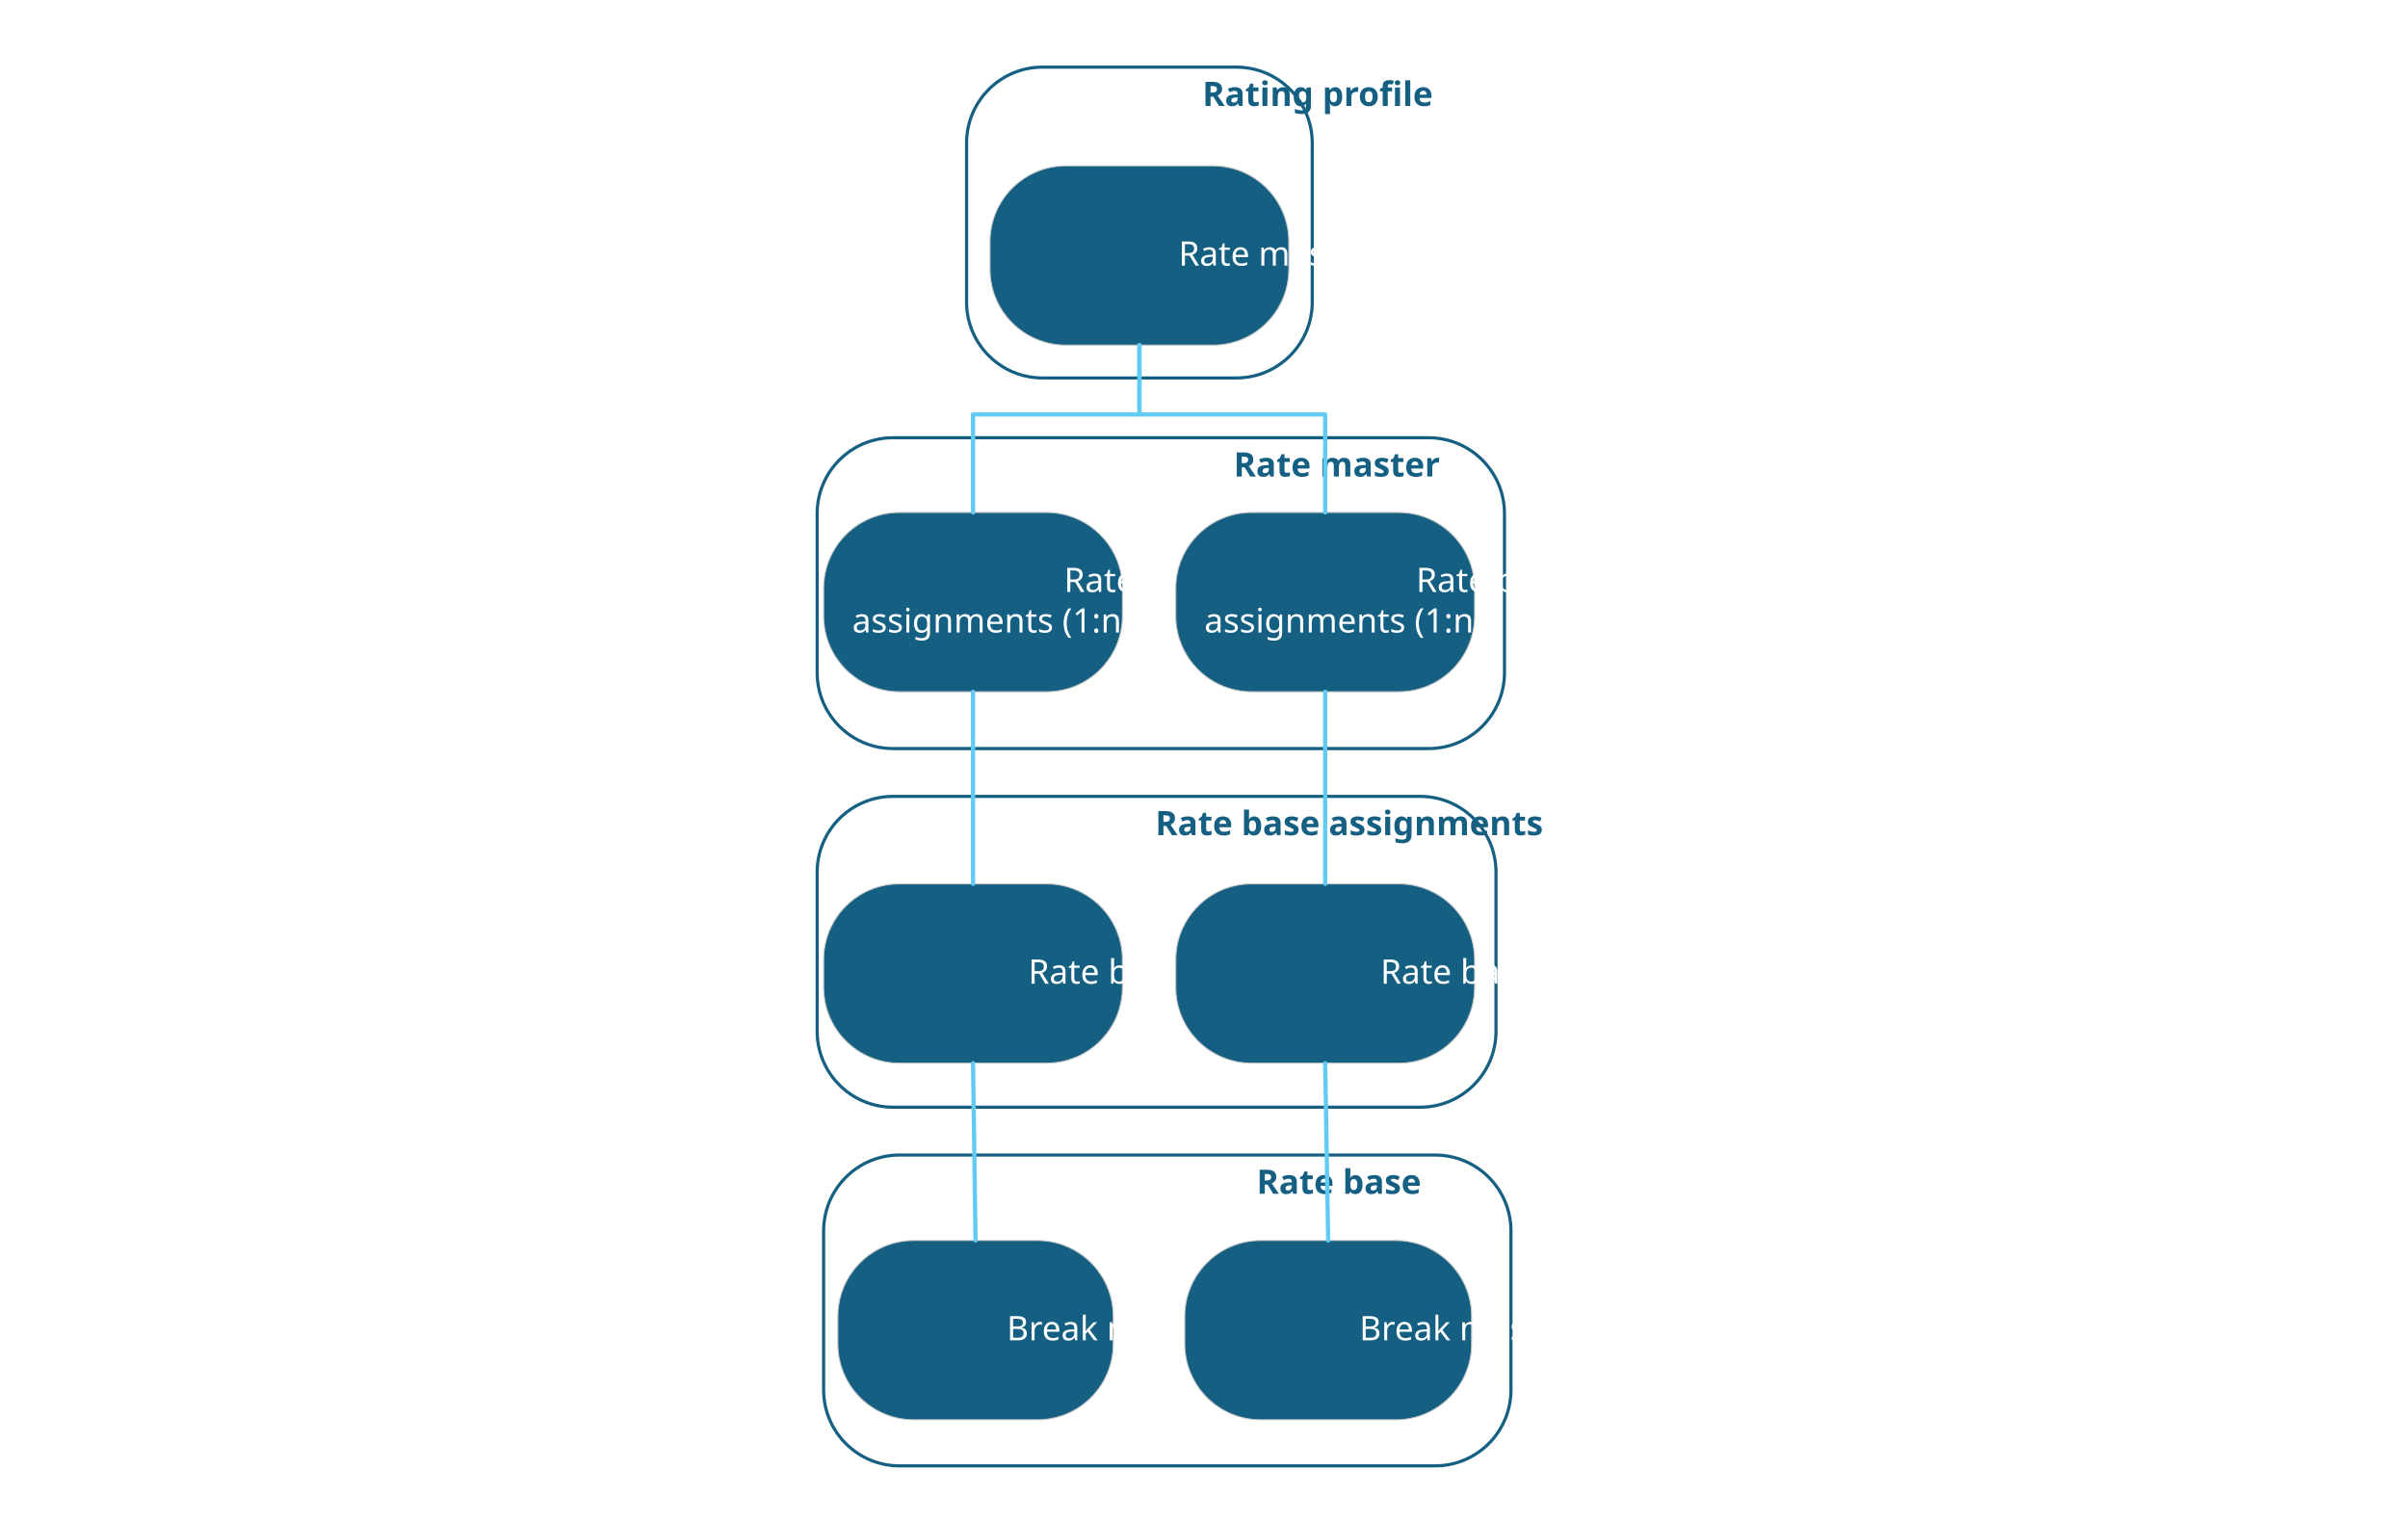
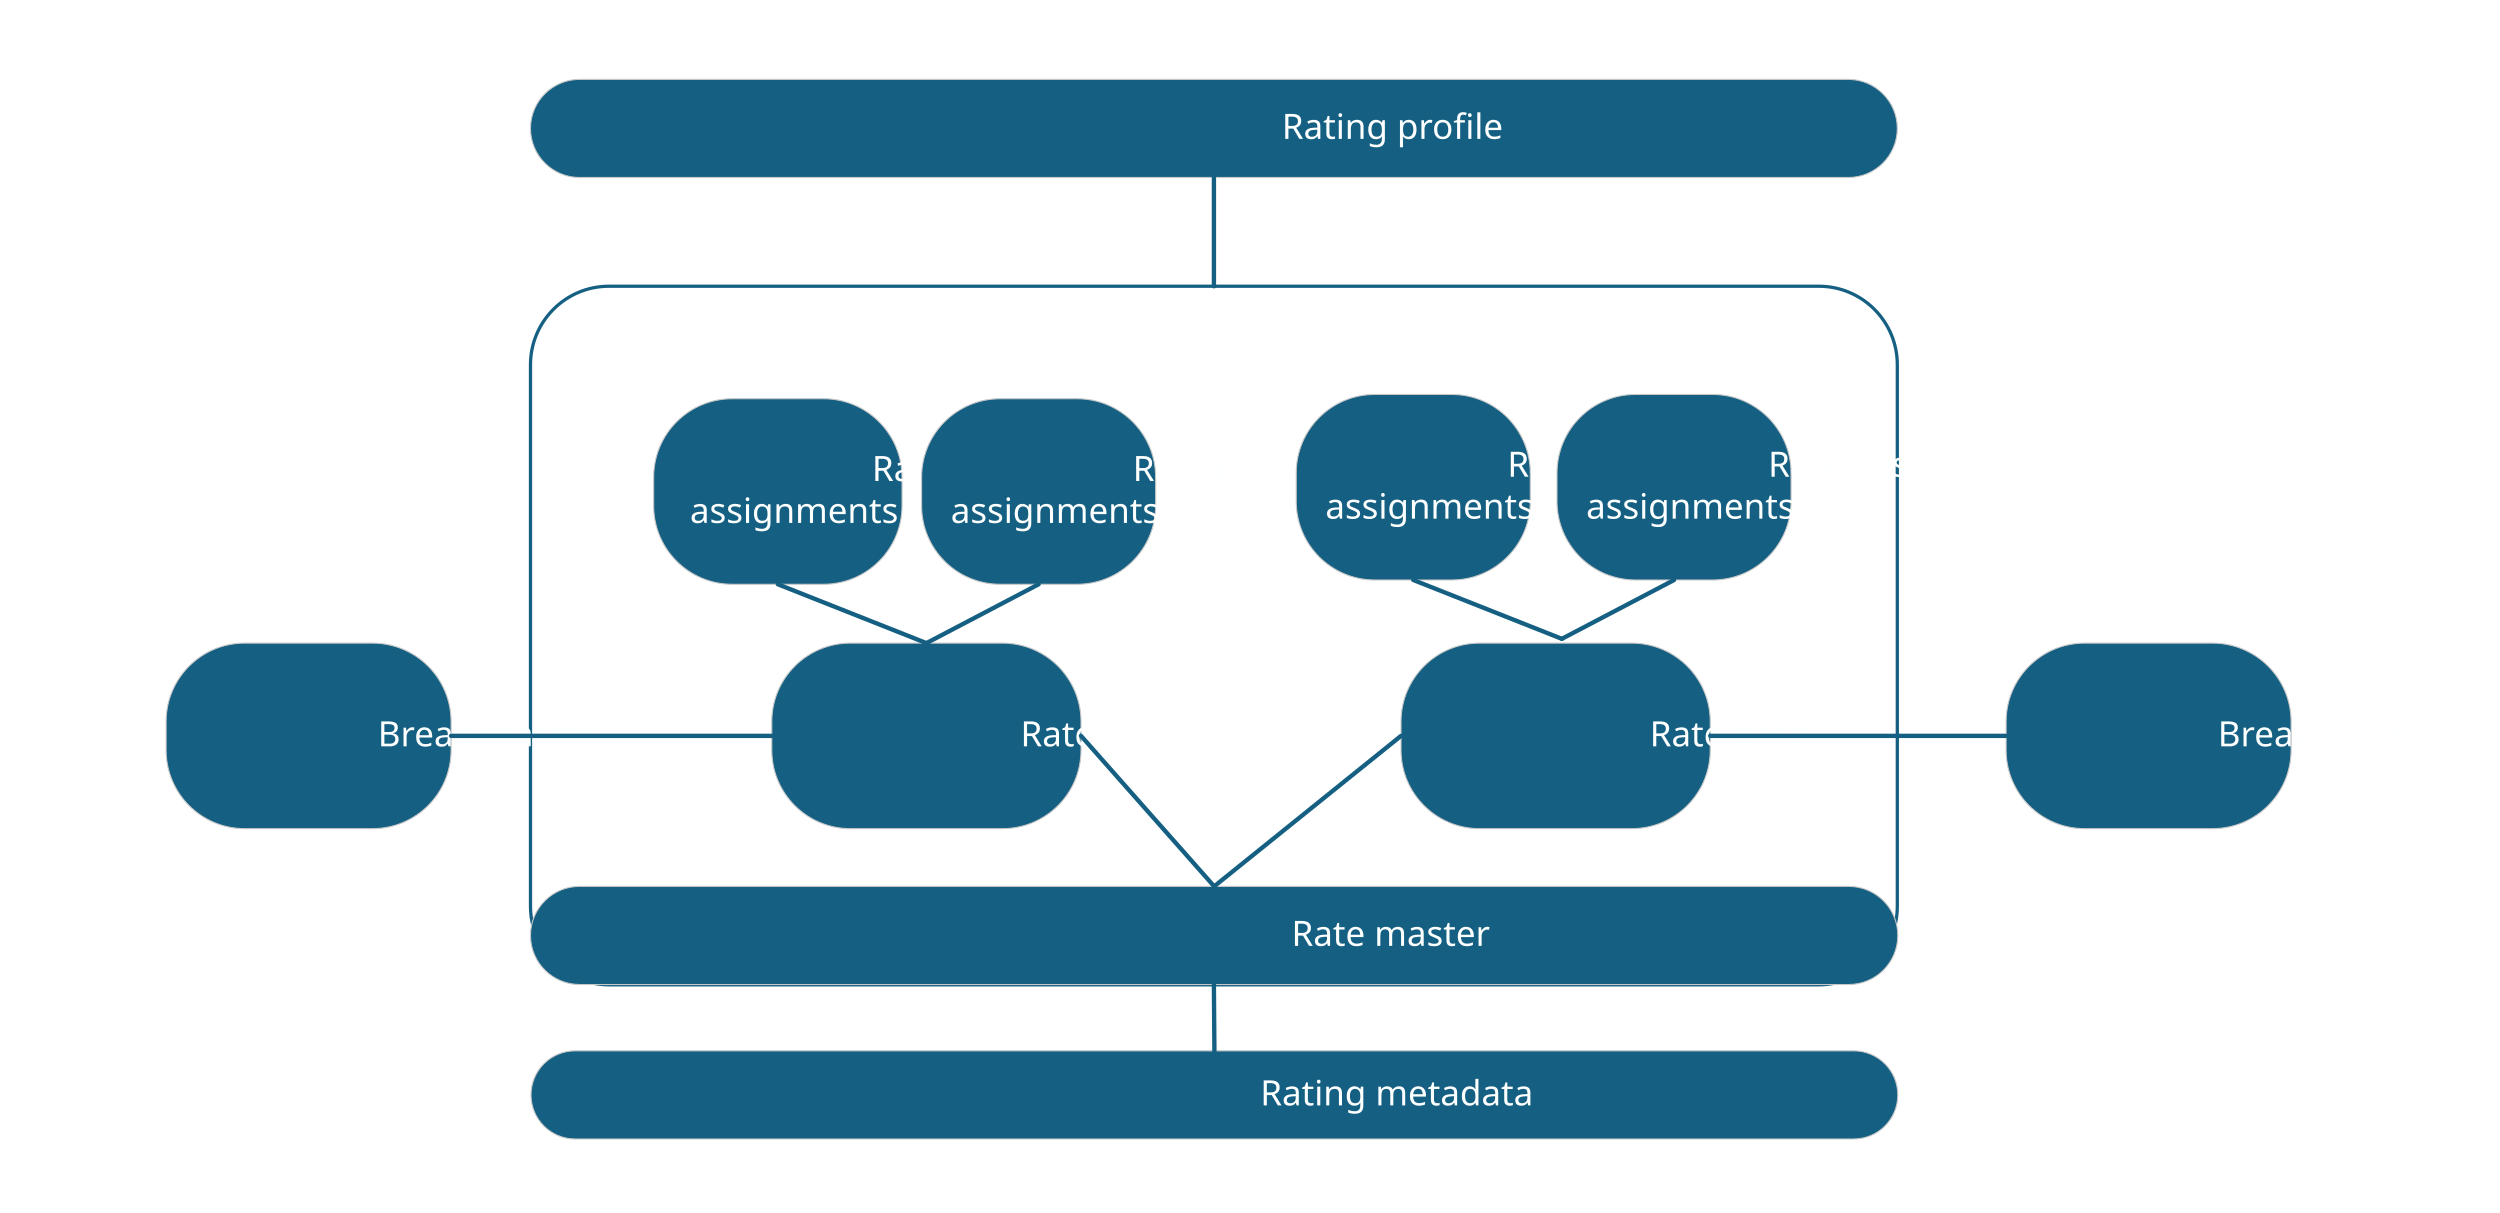
- <svg xmlns="http://www.w3.org/2000/svg" xmlns:ns1="http://schemas.microsoft.com/visio/2003/SVGExtensions/" width="7.931in" height="5.014in" viewBox="0 0 571.024 361.008" xml:space="preserve" color-interpolation-filters="sRGB" class="st7" version="1.1" id="svg18">
-   <defs id="defs18" />
+ <svg xmlns="http://www.w3.org/2000/svg" xmlns:ns1="http://schemas.microsoft.com/visio/2003/SVGExtensions/" width="7.957in" height="3.858in" viewBox="0 0 572.912 277.744" xml:space="preserve" color-interpolation-filters="sRGB" class="st6" version="1.1" id="svg23">
+   <defs id="defs23" />
  <ns1:documentProperties ns1:langID="1033" ns1:metric="true" ns1:viewMarkup="false">
    <ns1:userDefs>
      <ns1:ud ns1:nameU="msvNoAutoConnect" ns1:val="VT0(1):26" />
    </ns1:userDefs>
  </ns1:documentProperties>
  <style type="text/css" id="style1">
	
- 		.st1 {fill:#ffffff;stroke:#156082;stroke-width:0.75}
- 		.st2 {fill:#156082;font-family:Calibri;font-size:0.667em;font-weight:bold}
- 		.st3 {fill:#156082;stroke:#c8c8c8;stroke-width:0.25}
- 		.st4 {fill:#feffff;font-family:Calibri;font-size:0.667em}
- 		.st5 {font-size:1em}
- 		.st6 {stroke:#61cbf4;stroke-linecap:round;stroke-linejoin:round;stroke-width:1}
- 		.st7 {fill:none;fill-rule:evenodd;font-size:12px;overflow:visible;stroke-linecap:square;stroke-miterlimit:3}
+ 		.st1 {fill:#156082;stroke:#c8c8c8;stroke-width:0.25}
+ 		.st2 {fill:#feffff;font-family:Calibri;font-size:0.667em}
+ 		.st3 {fill:#ffffff;stroke:#156082;stroke-width:0.75}
+ 		.st4 {font-size:1em}
+ 		.st5 {stroke:#156082;stroke-linecap:round;stroke-linejoin:round;stroke-width:1}
+ 		.st6 {fill:none;fill-rule:evenodd;font-size:12px;overflow:visible;stroke-linecap:square;stroke-miterlimit:3}
	
	</style>
-   <rect style="fill:#ffffff;stroke:#000000;stroke-width:0.884;stroke-opacity:1" id="rect18" width="577.89" height="408.126" x="-2.772" y="-18.709" />
-   <g ns1:mID="0" ns1:index="1" ns1:groupContext="foregroundPage" id="g18" transform="translate(110.8662,-103.937)">
+   <rect style="fill:#ffffff;stroke:#000000;stroke-width:0.75" id="rect23" width="578.574" height="684.622" x="-2.886" y="-145.004" />
+   <g ns1:mID="0" ns1:index="1" ns1:groupContext="foregroundPage" id="g23" transform="translate(-11.54262,-158.711)">
    <ns1:pageProperties ns1:drawingScale="0.0393701" ns1:pageScale="0.0393701" ns1:drawingUnits="24" ns1:shadowOffsetX="8.50394" ns1:shadowOffsetY="-8.50394" />
    <ns1:layer ns1:name="Connector" ns1:index="0" />
    <ns1:layer ns1:name="Flowchart" ns1:index="1" />
-     <g id="shape2-1" ns1:mID="2" ns1:groupContext="shape" ns1:layerMember="1" transform="translate(118.343,-648.334)">
-       <ns1:custProps>
-         <ns1:cp ns1:nameU="Cost" ns1:lbl="Cost" ns1:type="7" ns1:format="@" ns1:langID="1033" />
-         <ns1:cp ns1:nameU="Duration" ns1:lbl="Duration" ns1:type="2" ns1:langID="1033" />
-         <ns1:cp ns1:nameU="Resources" ns1:lbl="Resources" ns1:langID="1033" />
-       </ns1:custProps>
-       <ns1:userDefs>
-         <ns1:ud ns1:nameU="scaling" ns1:val="VT0(1):26" />
-         <ns1:ud ns1:nameU="visVersion" ns1:val="VT0(15):26" />
-       </ns1:userDefs>
-       <ns1:textBlock ns1:margins="rect(2,2,2,2)" ns1:tabSpace="42.5197" ns1:verticalAlign="0" />
-       <ns1:textRect cx="40.986" cy="805.039" width="81.98" height="73.701" />
-       <rect x="0" y="768.189" width="81.972" height="73.701" rx="18" ry="18" class="st1" id="rect2" />
-       <text x="18.48" y="777.39" class="st2" ns1:langID="1033" id="text2">
+     <g id="shape20-1" ns1:mID="20" ns1:groupContext="shape" ns1:layerMember="1" transform="translate(133.228,-422.181)">
+       <ns1:custProps>
+         <ns1:cp ns1:nameU="Cost" ns1:lbl="Cost" ns1:type="7" ns1:format="@" ns1:langID="1033" />
+         <ns1:cp ns1:nameU="Duration" ns1:lbl="Duration" ns1:type="2" ns1:langID="1033" />
+         <ns1:cp ns1:nameU="Resources" ns1:lbl="Resources" ns1:langID="1033" />
+       </ns1:custProps>
+       <ns1:userDefs>
+         <ns1:ud ns1:nameU="scaling" ns1:val="VT0(1):26" />
+         <ns1:ud ns1:nameU="visVersion" ns1:val="VT0(15):26" />
+       </ns1:userDefs>
+       <ns1:textBlock ns1:margins="rect(2,2,2,2)" ns1:tabSpace="42.5197" />
+       <ns1:textRect cx="156.614" cy="831.788" width="313.23" height="20.204" />
+       <rect x="0" y="821.685" width="313.228" height="20.204" rx="10.102" ry="10.102" class="st1" id="rect2" />
+       <text x="129.67" y="834.19" class="st2" ns1:langID="1033" id="text2">
+         <ns1:paragraph ns1:horizAlign="1" />
+         <ns1:tabList />Rating metadata</text>
+     </g>
+     <g id="shape21-4" ns1:mID="21" ns1:groupContext="shape" ns1:layerMember="1" transform="translate(133.112,-457.512)">
+       <ns1:custProps>
+         <ns1:cp ns1:nameU="Cost" ns1:lbl="Cost" ns1:type="7" ns1:format="@" ns1:langID="1033" />
+         <ns1:cp ns1:nameU="Duration" ns1:lbl="Duration" ns1:type="2" ns1:langID="1033" />
+         <ns1:cp ns1:nameU="Resources" ns1:lbl="Resources" ns1:langID="1033" />
+       </ns1:custProps>
+       <ns1:userDefs>
+         <ns1:ud ns1:nameU="scaling" ns1:val="VT0(1):26" />
+         <ns1:ud ns1:nameU="visVersion" ns1:val="VT0(15):26" />
+       </ns1:userDefs>
+       <rect x="0" y="681.799" width="313.228" height="160.09" rx="18" ry="18" class="st3" id="rect3" />
+     </g>
+     <g id="shape22-6" ns1:mID="22" ns1:groupContext="shape" ns1:layerMember="1" transform="translate(188.409,-493.299)">
+       <ns1:custProps>
+         <ns1:cp ns1:nameU="Cost" ns1:lbl="Cost" ns1:type="7" ns1:format="@" ns1:langID="1033" />
+         <ns1:cp ns1:nameU="Duration" ns1:lbl="Duration" ns1:type="2" ns1:langID="1033" />
+         <ns1:cp ns1:nameU="Resources" ns1:lbl="Resources" ns1:langID="1033" />
+       </ns1:custProps>
+       <ns1:userDefs>
+         <ns1:ud ns1:nameU="scaling" ns1:val="VT0(1):26" />
+         <ns1:ud ns1:nameU="visVersion" ns1:val="VT0(15):26" />
+       </ns1:userDefs>
+       <ns1:textBlock ns1:margins="rect(2,2,2,2)" ns1:tabSpace="42.5197" />
+       <ns1:textRect cx="35.433" cy="820.63" width="70.87" height="42.52" />
+       <rect x="0" y="799.37" width="70.866" height="42.52" rx="18" ry="18" class="st1" id="rect4" />
+       <text x="19.54" y="823.03" class="st2" ns1:langID="1033" id="text4">
+         <ns1:paragraph ns1:horizAlign="1" />
+         <ns1:tabList />Rate base</text>
+     </g>
+     <g id="shape23-9" ns1:mID="23" ns1:groupContext="shape" ns1:layerMember="1" transform="translate(332.606,-493.299)">
+       <ns1:custProps>
+         <ns1:cp ns1:nameU="Cost" ns1:lbl="Cost" ns1:type="7" ns1:format="@" ns1:langID="1033" />
+         <ns1:cp ns1:nameU="Duration" ns1:lbl="Duration" ns1:type="2" ns1:langID="1033" />
+         <ns1:cp ns1:nameU="Resources" ns1:lbl="Resources" ns1:langID="1033" />
+       </ns1:custProps>
+       <ns1:userDefs>
+         <ns1:ud ns1:nameU="scaling" ns1:val="VT0(1):26" />
+         <ns1:ud ns1:nameU="visVersion" ns1:val="VT0(15):26" />
+       </ns1:userDefs>
+       <ns1:textBlock ns1:margins="rect(2,2,2,2)" ns1:tabSpace="42.5197" />
+       <ns1:textRect cx="35.433" cy="820.63" width="70.87" height="42.52" />
+       <rect x="0" y="799.37" width="70.866" height="42.52" rx="18" ry="18" class="st1" id="rect5" />
+       <text x="19.54" y="823.03" class="st2" ns1:langID="1033" id="text5">
+         <ns1:paragraph ns1:horizAlign="1" />
+         <ns1:tabList />Rate base</text>
+     </g>
+     <g id="shape24-12" ns1:mID="24" ns1:groupContext="shape" ns1:layerMember="1" transform="translate(161.335,-549.302)">
+       <ns1:custProps>
+         <ns1:cp ns1:nameU="Cost" ns1:lbl="Cost" ns1:type="7" ns1:format="@" ns1:langID="1033" />
+         <ns1:cp ns1:nameU="Duration" ns1:lbl="Duration" ns1:type="2" ns1:langID="1033" />
+         <ns1:cp ns1:nameU="Resources" ns1:lbl="Resources" ns1:langID="1033" />
+       </ns1:custProps>
+       <ns1:userDefs>
+         <ns1:ud ns1:nameU="scaling" ns1:val="VT0(1):26" />
+         <ns1:ud ns1:nameU="visVersion" ns1:val="VT0(15):26" />
+       </ns1:userDefs>
+       <ns1:textBlock ns1:margins="rect(2,2,2,2)" ns1:tabSpace="42.5197" />
+       <ns1:textRect cx="28.463" cy="820.63" width="56.93" height="42.52" />
+       <rect x="0" y="799.37" width="56.925" height="42.52" rx="18" ry="18" class="st1" id="rect6" />
+       <text x="12.57" y="818.23" class="st2" ns1:langID="1033" id="text6">
+         <ns1:paragraph ns1:horizAlign="1" />
+         <ns1:tabList />Rate base <tspan x="8.32" dy="1.2em" class="st4" id="tspan6">assignments</tspan>
+       </text>
+     </g>
+     <g id="shape25-16" ns1:mID="25" ns1:groupContext="shape" ns1:layerMember="1" transform="translate(133.112,-457.581)">
+       <ns1:custProps>
+         <ns1:cp ns1:nameU="Cost" ns1:lbl="Cost" ns1:type="7" ns1:format="@" ns1:langID="1033" />
+         <ns1:cp ns1:nameU="Duration" ns1:lbl="Duration" ns1:type="2" ns1:langID="1033" />
+         <ns1:cp ns1:nameU="Resources" ns1:lbl="Resources" ns1:langID="1033" />
+       </ns1:custProps>
+       <ns1:userDefs>
+         <ns1:ud ns1:nameU="scaling" ns1:val="VT0(1):26" />
+         <ns1:ud ns1:nameU="visVersion" ns1:val="VT0(15):26" />
+       </ns1:userDefs>
+       <ns1:textBlock ns1:margins="rect(2,2,2,2)" ns1:tabSpace="42.5197" />
+       <ns1:textRect cx="156.672" cy="830.645" width="313.35" height="22.49" />
+       <rect x="0" y="819.4" width="313.345" height="22.49" rx="11.245" ry="11.245" class="st1" id="rect7" />
+       <text x="136.95" y="833.04" class="st2" ns1:langID="1033" id="text7">
+         <ns1:paragraph ns1:horizAlign="1" />
+         <ns1:tabList />Rate master</text>
+     </g>
+     <g id="shape26-19" ns1:mID="26" ns1:groupContext="shape" ns1:layerMember="1" transform="translate(222.738,-549.302)">
+       <ns1:custProps>
+         <ns1:cp ns1:nameU="Cost" ns1:lbl="Cost" ns1:type="7" ns1:format="@" ns1:langID="1033" />
+         <ns1:cp ns1:nameU="Duration" ns1:lbl="Duration" ns1:type="2" ns1:langID="1033" />
+         <ns1:cp ns1:nameU="Resources" ns1:lbl="Resources" ns1:langID="1033" />
+       </ns1:custProps>
+       <ns1:userDefs>
+         <ns1:ud ns1:nameU="scaling" ns1:val="VT0(1):26" />
+         <ns1:ud ns1:nameU="visVersion" ns1:val="VT0(15):26" />
+       </ns1:userDefs>
+       <ns1:textBlock ns1:margins="rect(2,2,2,2)" ns1:tabSpace="42.5197" />
+       <ns1:textRect cx="26.82" cy="820.63" width="53.65" height="42.52" />
+       <rect x="0" y="799.37" width="53.64" height="42.52" rx="18" ry="18" class="st1" id="rect8" />
+       <text x="10.93" y="818.23" class="st2" ns1:langID="1033" id="text8">
+         <ns1:paragraph ns1:horizAlign="1" />
+         <ns1:tabList />Rate base <tspan x="6.68" dy="1.2em" class="st4" id="tspan8">assignments</tspan>
+       </text>
+     </g>
+     <g id="shape27-23" ns1:mID="27" ns1:groupContext="shape" ns1:layerMember="1" transform="translate(308.591,-550.283)">
+       <ns1:custProps>
+         <ns1:cp ns1:nameU="Cost" ns1:lbl="Cost" ns1:type="7" ns1:format="@" ns1:langID="1033" />
+         <ns1:cp ns1:nameU="Duration" ns1:lbl="Duration" ns1:type="2" ns1:langID="1033" />
+         <ns1:cp ns1:nameU="Resources" ns1:lbl="Resources" ns1:langID="1033" />
+       </ns1:custProps>
+       <ns1:userDefs>
+         <ns1:ud ns1:nameU="scaling" ns1:val="VT0(1):26" />
+         <ns1:ud ns1:nameU="visVersion" ns1:val="VT0(15):26" />
+       </ns1:userDefs>
+       <ns1:textBlock ns1:margins="rect(2,2,2,2)" ns1:tabSpace="42.5197" />
+       <ns1:textRect cx="26.82" cy="820.63" width="53.65" height="42.52" />
+       <rect x="0" y="799.37" width="53.64" height="42.52" rx="18" ry="18" class="st1" id="rect9" />
+       <text x="10.93" y="818.23" class="st2" ns1:langID="1033" id="text9">
+         <ns1:paragraph ns1:horizAlign="1" />
+         <ns1:tabList />Rate base <tspan x="6.68" dy="1.2em" class="st4" id="tspan9">assignments</tspan>
+       </text>
+     </g>
+     <g id="shape28-27" ns1:mID="28" ns1:groupContext="shape" ns1:layerMember="1" transform="translate(368.351,-550.283)">
+       <ns1:custProps>
+         <ns1:cp ns1:nameU="Cost" ns1:lbl="Cost" ns1:type="7" ns1:format="@" ns1:langID="1033" />
+         <ns1:cp ns1:nameU="Duration" ns1:lbl="Duration" ns1:type="2" ns1:langID="1033" />
+         <ns1:cp ns1:nameU="Resources" ns1:lbl="Resources" ns1:langID="1033" />
+       </ns1:custProps>
+       <ns1:userDefs>
+         <ns1:ud ns1:nameU="scaling" ns1:val="VT0(1):26" />
+         <ns1:ud ns1:nameU="visVersion" ns1:val="VT0(15):26" />
+       </ns1:userDefs>
+       <ns1:textBlock ns1:margins="rect(2,2,2,2)" ns1:tabSpace="42.5197" />
+       <ns1:textRect cx="26.82" cy="820.63" width="53.65" height="42.52" />
+       <rect x="0" y="799.37" width="53.64" height="42.52" rx="18" ry="18" class="st1" id="rect10" />
+       <text x="10.93" y="818.23" class="st2" ns1:langID="1033" id="text10">
+         <ns1:paragraph ns1:horizAlign="1" />
+         <ns1:tabList />Rate base <tspan x="6.68" dy="1.2em" class="st4" id="tspan10">assignments</tspan>
+       </text>
+     </g>
+     <g id="shape29-31" ns1:mID="29" ns1:groupContext="shape" ns1:layerMember="1" transform="translate(133.112,-642.518)">
+       <ns1:custProps>
+         <ns1:cp ns1:nameU="Cost" ns1:lbl="Cost" ns1:type="7" ns1:format="@" ns1:langID="1033" />
+         <ns1:cp ns1:nameU="Duration" ns1:lbl="Duration" ns1:type="2" ns1:langID="1033" />
+         <ns1:cp ns1:nameU="Resources" ns1:lbl="Resources" ns1:langID="1033" />
+       </ns1:custProps>
+       <ns1:userDefs>
+         <ns1:ud ns1:nameU="scaling" ns1:val="VT0(1):26" />
+         <ns1:ud ns1:nameU="visVersion" ns1:val="VT0(15):26" />
+       </ns1:userDefs>
+       <ns1:textBlock ns1:margins="rect(2,2,2,2)" ns1:tabSpace="42.5197" />
+       <ns1:textRect cx="156.614" cy="830.645" width="313.23" height="22.49" />
+       <rect x="0" y="819.4" width="313.228" height="22.49" rx="11.245" ry="11.245" class="st1" id="rect11" />
+       <text x="134.73" y="833.04" class="st2" ns1:langID="1033" id="text11">
        <ns1:paragraph ns1:horizAlign="1" />
        <ns1:tabList />Rating profile</text>
    </g>
-     <g id="shape3-4" ns1:mID="3" ns1:groupContext="shape" ns1:layerMember="1" transform="translate(123.896,-656.111)">
-       <ns1:custProps>
-         <ns1:cp ns1:nameU="Cost" ns1:lbl="Cost" ns1:type="7" ns1:format="@" ns1:langID="1033" />
-         <ns1:cp ns1:nameU="Duration" ns1:lbl="Duration" ns1:type="2" ns1:langID="1033" />
-         <ns1:cp ns1:nameU="Resources" ns1:lbl="Resources" ns1:langID="1033" />
-       </ns1:custProps>
-       <ns1:userDefs>
-         <ns1:ud ns1:nameU="scaling" ns1:val="VT0(1):26" />
-         <ns1:ud ns1:nameU="visVersion" ns1:val="VT0(15):26" />
-       </ns1:userDefs>
-       <ns1:textBlock ns1:margins="rect(2,2,2,2)" ns1:tabSpace="42.5197" />
-       <ns1:textRect cx="35.433" cy="820.63" width="70.87" height="42.52" />
-       <rect x="0" y="799.37" width="70.866" height="42.52" rx="18" ry="18" class="st3" id="rect3" />
-       <text x="7.26" y="823.03" class="st4" ns1:langID="1033" id="text3">
-         <ns1:paragraph ns1:horizAlign="1" />
-         <ns1:tabList />Rate master (1:1)</text>
-     </g>
-     <g id="shape4-7" ns1:mID="4" ns1:groupContext="shape" ns1:layerMember="1" transform="translate(82.9098,-560.46)">
-       <ns1:custProps>
-         <ns1:cp ns1:nameU="Cost" ns1:lbl="Cost" ns1:type="7" ns1:format="@" ns1:langID="1033" />
-         <ns1:cp ns1:nameU="Duration" ns1:lbl="Duration" ns1:type="2" ns1:langID="1033" />
-         <ns1:cp ns1:nameU="Resources" ns1:lbl="Resources" ns1:langID="1033" />
-       </ns1:custProps>
-       <ns1:userDefs>
-         <ns1:ud ns1:nameU="scaling" ns1:val="VT0(1):26" />
-         <ns1:ud ns1:nameU="visVersion" ns1:val="VT0(15):26" />
-       </ns1:userDefs>
-       <ns1:textBlock ns1:margins="rect(2,2,2,2)" ns1:tabSpace="42.5197" ns1:verticalAlign="0" />
-       <ns1:textRect cx="81.496" cy="805.039" width="163" height="73.701" />
-       <rect x="0" y="768.189" width="162.992" height="73.701" rx="18" ry="18" class="st1" id="rect4" />
-       <text x="61.32" y="777.39" class="st2" ns1:langID="1033" id="text4">
-         <ns1:paragraph ns1:horizAlign="1" />
-         <ns1:tabList />Rate master</text>
-     </g>
-     <g id="shape5-10" ns1:mID="5" ns1:groupContext="shape" ns1:layerMember="1" transform="translate(84.4434,-573.925)">
-       <ns1:custProps>
-         <ns1:cp ns1:nameU="Cost" ns1:lbl="Cost" ns1:type="7" ns1:format="@" ns1:langID="1033" />
-         <ns1:cp ns1:nameU="Duration" ns1:lbl="Duration" ns1:type="2" ns1:langID="1033" />
-         <ns1:cp ns1:nameU="Resources" ns1:lbl="Resources" ns1:langID="1033" />
-       </ns1:custProps>
-       <ns1:userDefs>
-         <ns1:ud ns1:nameU="scaling" ns1:val="VT0(1):26" />
-         <ns1:ud ns1:nameU="visVersion" ns1:val="VT0(15):26" />
-       </ns1:userDefs>
-       <ns1:textBlock ns1:margins="rect(2,2,2,2)" ns1:tabSpace="42.5197" />
-       <ns1:textRect cx="35.433" cy="820.63" width="70.87" height="42.52" />
-       <rect x="0" y="799.37" width="70.866" height="42.52" rx="18" ry="18" class="st3" id="rect5" />
-       <text x="19.54" y="818.23" class="st4" ns1:langID="1033" id="text5">
-         <ns1:paragraph ns1:horizAlign="1" />
-         <ns1:tabList />Rate base <tspan x="6.77" dy="1.2em" class="st5" id="tspan5">assignments (1:n)</tspan>
-       </text>
-     </g>
-     <g id="shape6-14" ns1:mID="6" ns1:groupContext="shape" ns1:layerMember="1" transform="translate(167.949,-573.925)">
-       <ns1:custProps>
-         <ns1:cp ns1:nameU="Cost" ns1:lbl="Cost" ns1:type="7" ns1:format="@" ns1:langID="1033" />
-         <ns1:cp ns1:nameU="Duration" ns1:lbl="Duration" ns1:type="2" ns1:langID="1033" />
-         <ns1:cp ns1:nameU="Resources" ns1:lbl="Resources" ns1:langID="1033" />
-       </ns1:custProps>
-       <ns1:userDefs>
-         <ns1:ud ns1:nameU="scaling" ns1:val="VT0(1):26" />
-         <ns1:ud ns1:nameU="visVersion" ns1:val="VT0(15):26" />
-       </ns1:userDefs>
-       <ns1:textBlock ns1:margins="rect(2,2,2,2)" ns1:tabSpace="42.5197" />
-       <ns1:textRect cx="35.433" cy="820.63" width="70.87" height="42.52" />
-       <rect x="0" y="799.37" width="70.866" height="42.52" rx="18" ry="18" class="st3" id="rect6" />
-       <text x="19.54" y="818.23" class="st4" ns1:langID="1033" id="text6">
-         <ns1:paragraph ns1:horizAlign="1" />
-         <ns1:tabList />Rate base <tspan x="6.77" dy="1.2em" class="st5" id="tspan6">assignments (1:n)</tspan>
-       </text>
-     </g>
-     <g id="shape7-18" ns1:mID="7" ns1:groupContext="shape" ns1:layerMember="1" transform="translate(82.9098,-475.421)">
-       <ns1:custProps>
-         <ns1:cp ns1:nameU="Cost" ns1:lbl="Cost" ns1:type="7" ns1:format="@" ns1:langID="1033" />
-         <ns1:cp ns1:nameU="Duration" ns1:lbl="Duration" ns1:type="2" ns1:langID="1033" />
-         <ns1:cp ns1:nameU="Resources" ns1:lbl="Resources" ns1:langID="1033" />
-       </ns1:custProps>
-       <ns1:userDefs>
-         <ns1:ud ns1:nameU="scaling" ns1:val="VT0(1):26" />
-         <ns1:ud ns1:nameU="visVersion" ns1:val="VT0(15):26" />
-       </ns1:userDefs>
-       <ns1:textBlock ns1:margins="rect(2,2,2,2)" ns1:tabSpace="42.5197" ns1:verticalAlign="0" />
-       <ns1:textRect cx="80.491" cy="805.039" width="160.99" height="73.701" />
-       <rect x="0" y="768.189" width="160.982" height="73.701" rx="18" ry="18" class="st1" id="rect7" />
-       <text x="42.74" y="777.39" class="st2" ns1:langID="1033" id="text7">
-         <ns1:paragraph ns1:horizAlign="1" />
-         <ns1:tabList />Rate base assignments</text>
-     </g>
-     <g id="shape8-21" ns1:mID="8" ns1:groupContext="shape" ns1:layerMember="1" transform="translate(84.4434,-485.858)">
-       <ns1:custProps>
-         <ns1:cp ns1:nameU="Cost" ns1:lbl="Cost" ns1:type="7" ns1:format="@" ns1:langID="1033" />
-         <ns1:cp ns1:nameU="Duration" ns1:lbl="Duration" ns1:type="2" ns1:langID="1033" />
-         <ns1:cp ns1:nameU="Resources" ns1:lbl="Resources" ns1:langID="1033" />
-       </ns1:custProps>
-       <ns1:userDefs>
-         <ns1:ud ns1:nameU="scaling" ns1:val="VT0(1):26" />
-         <ns1:ud ns1:nameU="visVersion" ns1:val="VT0(15):26" />
-       </ns1:userDefs>
-       <ns1:textBlock ns1:margins="rect(2,2,2,2)" ns1:tabSpace="42.5197" />
-       <ns1:textRect cx="35.433" cy="820.63" width="70.87" height="42.52" />
-       <rect x="0" y="799.37" width="70.866" height="42.52" rx="18" ry="18" class="st3" id="rect8" />
-       <text x="11.08" y="823.03" class="st4" ns1:langID="1033" id="text8">
-         <ns1:paragraph ns1:horizAlign="1" />
-         <ns1:tabList />Rate base (1:1)</text>
-     </g>
-     <g id="shape9-24" ns1:mID="9" ns1:groupContext="shape" ns1:layerMember="1" transform="translate(167.949,-485.858)">
-       <ns1:custProps>
-         <ns1:cp ns1:nameU="Cost" ns1:lbl="Cost" ns1:type="7" ns1:format="@" ns1:langID="1033" />
-         <ns1:cp ns1:nameU="Duration" ns1:lbl="Duration" ns1:type="2" ns1:langID="1033" />
-         <ns1:cp ns1:nameU="Resources" ns1:lbl="Resources" ns1:langID="1033" />
-       </ns1:custProps>
-       <ns1:userDefs>
-         <ns1:ud ns1:nameU="scaling" ns1:val="VT0(1):26" />
-         <ns1:ud ns1:nameU="visVersion" ns1:val="VT0(15):26" />
-       </ns1:userDefs>
-       <ns1:textBlock ns1:margins="rect(2,2,2,2)" ns1:tabSpace="42.5197" />
-       <ns1:textRect cx="35.433" cy="820.63" width="70.87" height="42.52" />
-       <rect x="0" y="799.37" width="70.866" height="42.52" rx="18" ry="18" class="st3" id="rect9" />
-       <text x="11.08" y="823.03" class="st4" ns1:langID="1033" id="text9">
-         <ns1:paragraph ns1:horizAlign="1" />
-         <ns1:tabList />Rate base (1:1)</text>
-     </g>
-     <g id="shape10-27" ns1:mID="10" ns1:groupContext="shape" ns1:layerMember="1" transform="translate(84.4434,-390.382)">
-       <ns1:custProps>
-         <ns1:cp ns1:nameU="Cost" ns1:lbl="Cost" ns1:type="7" ns1:format="@" ns1:langID="1033" />
-         <ns1:cp ns1:nameU="Duration" ns1:lbl="Duration" ns1:type="2" ns1:langID="1033" />
-         <ns1:cp ns1:nameU="Resources" ns1:lbl="Resources" ns1:langID="1033" />
-       </ns1:custProps>
-       <ns1:userDefs>
-         <ns1:ud ns1:nameU="scaling" ns1:val="VT0(1):26" />
-         <ns1:ud ns1:nameU="visVersion" ns1:val="VT0(15):26" />
-       </ns1:userDefs>
-       <ns1:textBlock ns1:margins="rect(2,2,2,2)" ns1:tabSpace="42.5197" ns1:verticalAlign="0" />
-       <ns1:textRect cx="81.496" cy="805.039" width="163" height="73.701" />
-       <rect x="0" y="768.189" width="162.992" height="73.701" rx="18" ry="18" class="st1" id="rect10" />
-       <text x="65.23" y="777.39" class="st2" ns1:langID="1033" id="text10">
-         <ns1:paragraph ns1:horizAlign="1" />
-         <ns1:tabList />Rate base</text>
-     </g>
-     <g id="shape11-30" ns1:mID="11" ns1:groupContext="shape" ns1:layerMember="1" transform="translate(87.8159,-401.299)">
+     <g id="shape30-34" ns1:mID="30" ns1:groupContext="shape" ns1:layerMember="1" transform="translate(471.271,-493.299)">
      <ns1:custProps>
        <ns1:cp ns1:nameU="Cost" ns1:lbl="Cost" ns1:type="7" ns1:format="@" ns1:langID="1033" />
        <ns1:cp ns1:nameU="Duration" ns1:lbl="Duration" ns1:type="2" ns1:langID="1033" />
        <ns1:cp ns1:nameU="Resources" ns1:lbl="Resources" ns1:langID="1033" />
      </ns1:custProps>
      <ns1:userDefs>
        <ns1:ud ns1:nameU="scaling" ns1:val="VT0(1):26" />
        <ns1:ud ns1:nameU="visVersion" ns1:val="VT0(15):26" />
      </ns1:userDefs>
      <ns1:textBlock ns1:margins="rect(2,2,2,2)" ns1:tabSpace="42.5197" />
      <ns1:textRect cx="32.657" cy="820.63" width="65.32" height="42.52" />
-       <rect x="0" y="799.37" width="65.313" height="42.52" rx="18" ry="18" class="st3" id="rect11" />
-       <text x="2.6" y="823.03" class="st4" ns1:langID="1033" id="text11">
-         <ns1:paragraph ns1:horizAlign="1" />
-         <ns1:tabList />Break master (1:1)</text>
-     </g>
-     <g id="shape12-33" ns1:mID="12" ns1:groupContext="shape" ns1:layerMember="1" transform="translate(170.079,-401.299)">
-       <ns1:custProps>
-         <ns1:cp ns1:nameU="Cost" ns1:lbl="Cost" ns1:type="7" ns1:format="@" ns1:langID="1033" />
-         <ns1:cp ns1:nameU="Duration" ns1:lbl="Duration" ns1:type="2" ns1:langID="1033" />
-         <ns1:cp ns1:nameU="Resources" ns1:lbl="Resources" ns1:langID="1033" />
-       </ns1:custProps>
-       <ns1:userDefs>
-         <ns1:ud ns1:nameU="scaling" ns1:val="VT0(1):26" />
-         <ns1:ud ns1:nameU="visVersion" ns1:val="VT0(15):26" />
-       </ns1:userDefs>
-       <ns1:textBlock ns1:margins="rect(2,2,2,2)" ns1:tabSpace="42.5197" />
-       <ns1:textRect cx="34.016" cy="820.63" width="68.04" height="42.52" />
-       <rect x="0" y="799.37" width="68.032" height="42.52" rx="18" ry="18" class="st3" id="rect12" />
-       <text x="3.96" y="823.03" class="st4" ns1:langID="1033" id="text12">
-         <ns1:paragraph ns1:horizAlign="1" />
-         <ns1:tabList />Break master (1:1)</text>
-     </g>
-     <g id="shape13-36" ns1:mID="13" ns1:groupContext="shape" ns1:layerMember="0" transform="translate(119.876,-616.445)">
-       <path d="M 0,841.89 V 818.65 H 39.45 V 802.22" class="st6" id="path13" />
-     </g>
-     <g id="shape14-39" ns1:mID="14" ns1:groupContext="shape" ns1:layerMember="0" transform="translate(203.382,-616.445)">
-       <path d="M 0,841.89 V 818.65 H -44.05 V 802.22" class="st6" id="path14" />
-     </g>
-     <g id="shape16-42" ns1:mID="16" ns1:groupContext="shape" transform="rotate(90,346.9005,614.8655)">
-       <path d="M 0,841.89 H 45.55" class="st6" id="path15" />
-     </g>
-     <g id="shape17-45" ns1:mID="17" ns1:groupContext="shape" transform="rotate(90,388.6525,656.6175)">
-       <path d="M 0,841.89 H 45.55" class="st6" id="path16" />
-     </g>
-     <g id="shape18-48" ns1:mID="18" ns1:groupContext="shape" transform="rotate(89.1878,306.3362,659.7545)">
-       <path d="M 0,841.89 H 42.04" class="st6" id="path17" />
-     </g>
-     <g id="shape19-51" ns1:mID="19" ns1:groupContext="shape" transform="rotate(89.0293,348.7706,702.3888)">
-       <path d="M 0,841.89 H 42.05" class="st6" id="path18" />
+       <rect x="0" y="799.37" width="65.313" height="42.52" rx="18" ry="18" class="st1" id="rect12" />
+       <text x="11.06" y="823.03" class="st2" ns1:langID="1033" id="text12">
+         <ns1:paragraph ns1:horizAlign="1" />
+         <ns1:tabList />Break master</text>
+     </g>
+     <g id="shape31-37" ns1:mID="31" ns1:groupContext="shape" ns1:layerMember="1" transform="translate(49.6063,-493.299)">
+       <ns1:custProps>
+         <ns1:cp ns1:nameU="Cost" ns1:lbl="Cost" ns1:type="7" ns1:format="@" ns1:langID="1033" />
+         <ns1:cp ns1:nameU="Duration" ns1:lbl="Duration" ns1:type="2" ns1:langID="1033" />
+         <ns1:cp ns1:nameU="Resources" ns1:lbl="Resources" ns1:langID="1033" />
+       </ns1:custProps>
+       <ns1:userDefs>
+         <ns1:ud ns1:nameU="scaling" ns1:val="VT0(1):26" />
+         <ns1:ud ns1:nameU="visVersion" ns1:val="VT0(15):26" />
+       </ns1:userDefs>
+       <ns1:textBlock ns1:margins="rect(2,2,2,2)" ns1:tabSpace="42.5197" />
+       <ns1:textRect cx="32.657" cy="820.63" width="65.32" height="42.52" />
+       <rect x="0" y="799.37" width="65.313" height="42.52" rx="18" ry="18" class="st1" id="rect13" />
+       <text x="11.06" y="823.03" class="st2" ns1:langID="1033" id="text13">
+         <ns1:paragraph ns1:horizAlign="1" />
+         <ns1:tabList />Break master</text>
+     </g>
+     <g id="shape32-40" ns1:mID="32" ns1:groupContext="shape" transform="translate(114.919,-514.559)">
+       <path d="M 0,841.89 H 73.49" class="st5" id="path14" />
+     </g>
+     <g id="shape33-43" ns1:mID="33" ns1:groupContext="shape" transform="translate(403.472,-514.559)">
+       <path d="M 0,841.89 H 67.8" class="st5" id="path15" />
+     </g>
+     <g id="shape34-46" ns1:mID="34" ns1:groupContext="shape" transform="rotate(89.5596,375.384,759.1137)">
+       <path d="M 0,841.89 H 15.13" class="st5" id="path16" />
+     </g>
+     <g id="shape35-49" ns1:mID="35" ns1:groupContext="shape" transform="rotate(48.5035,700.7309,872.3721)">
+       <path d="M 0,841.89 H 46.05" class="st5" id="path17" />
+     </g>
+     <g id="shape36-52" ns1:mID="36" ns1:groupContext="shape" transform="rotate(141.152,257.0255,643.2532)">
+       <path d="M 0,841.89 H 54.98" class="st5" id="path18" />
+     </g>
+     <g id="shape37-55" ns1:mID="37" ns1:groupContext="shape" transform="rotate(21.605,1534.327,1064.598)">
+       <path d="M 0,841.89 H 36.62" class="st5" id="path19" />
+     </g>
+     <g id="shape38-58" ns1:mID="38" ns1:groupContext="shape" transform="rotate(152.332,192.4149,597.9665)">
+       <path d="M 0,841.89 H 29.04" class="st5" id="path20" />
+     </g>
+     <g id="shape39-61" ns1:mID="39" ns1:groupContext="shape" transform="rotate(21.605,1609.707,1445.684)">
+       <path d="M 0,841.89 H 36.62" class="st5" id="path21" />
+     </g>
+     <g id="shape40-64" ns1:mID="40" ns1:groupContext="shape" transform="rotate(152.332,265.3426,615.4054)">
+       <path d="M 0,841.89 H 29.04" class="st5" id="path22" />
+     </g>
+     <g id="shape41-67" ns1:mID="41" ns1:groupContext="shape" transform="rotate(90,466.124,665.496)">
+       <path d="M 0,841.89 H 24.92" class="st5" id="path23" />
    </g>
  </g>
</svg>
